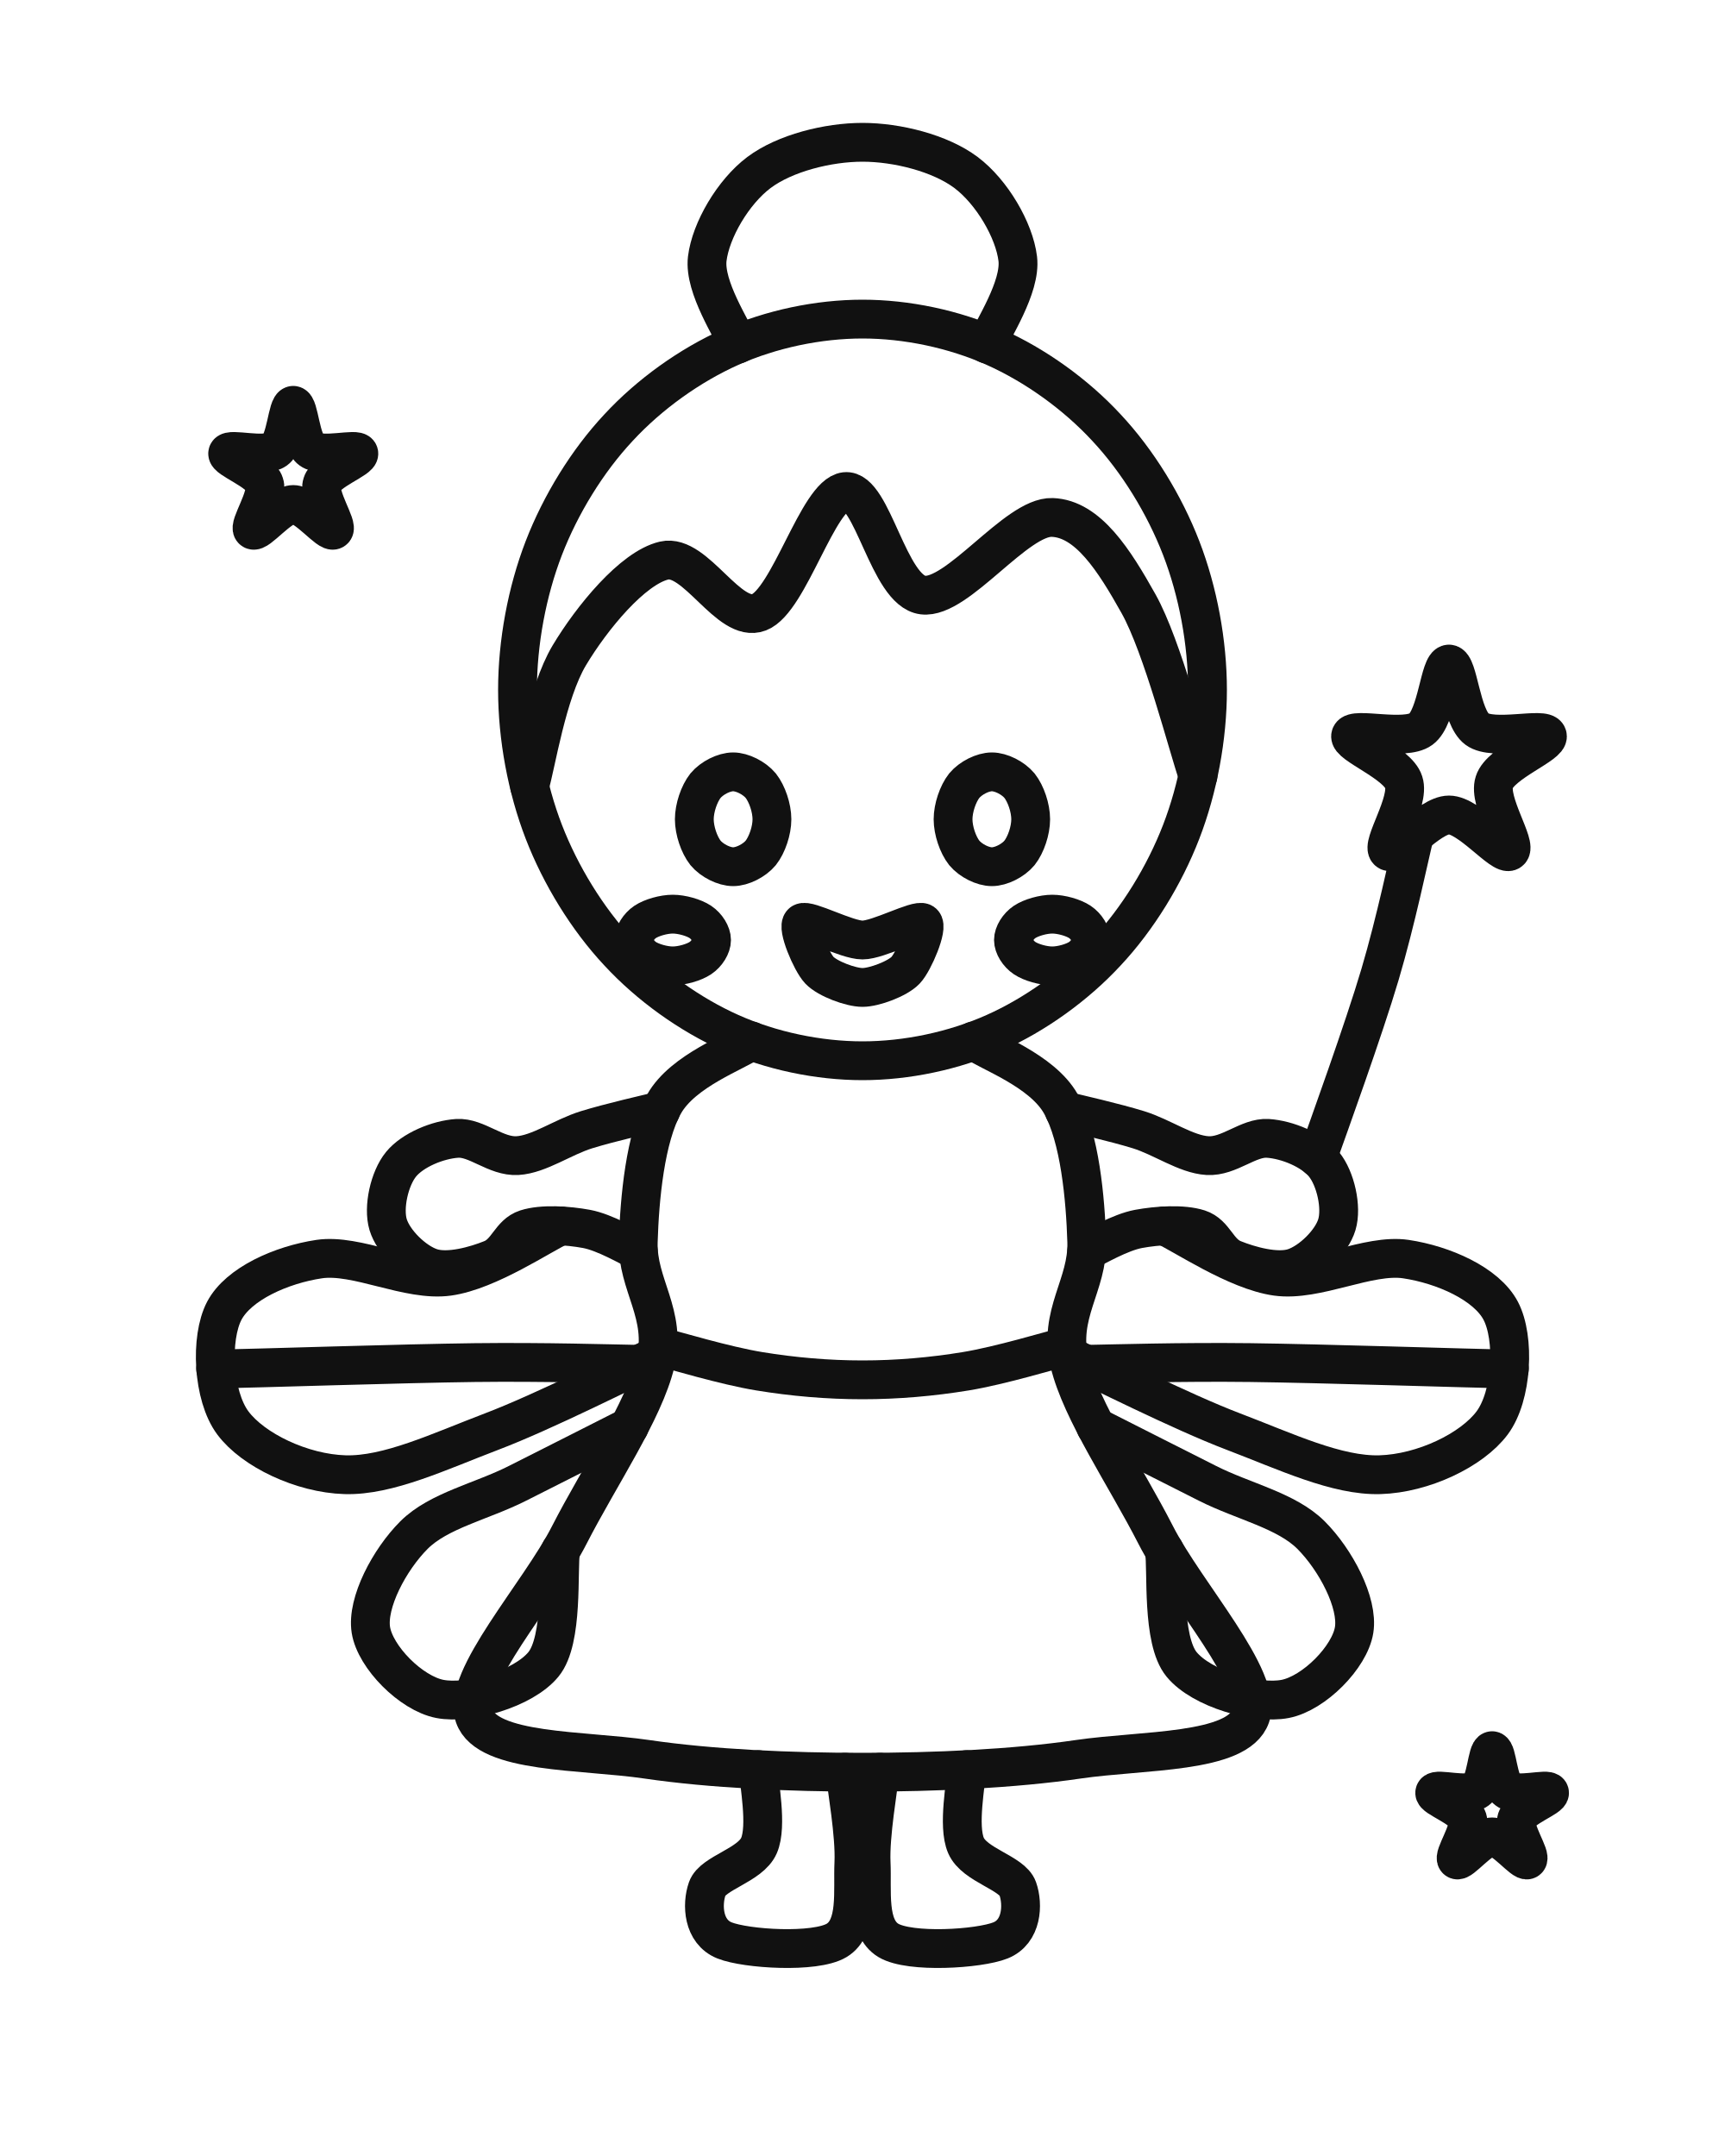
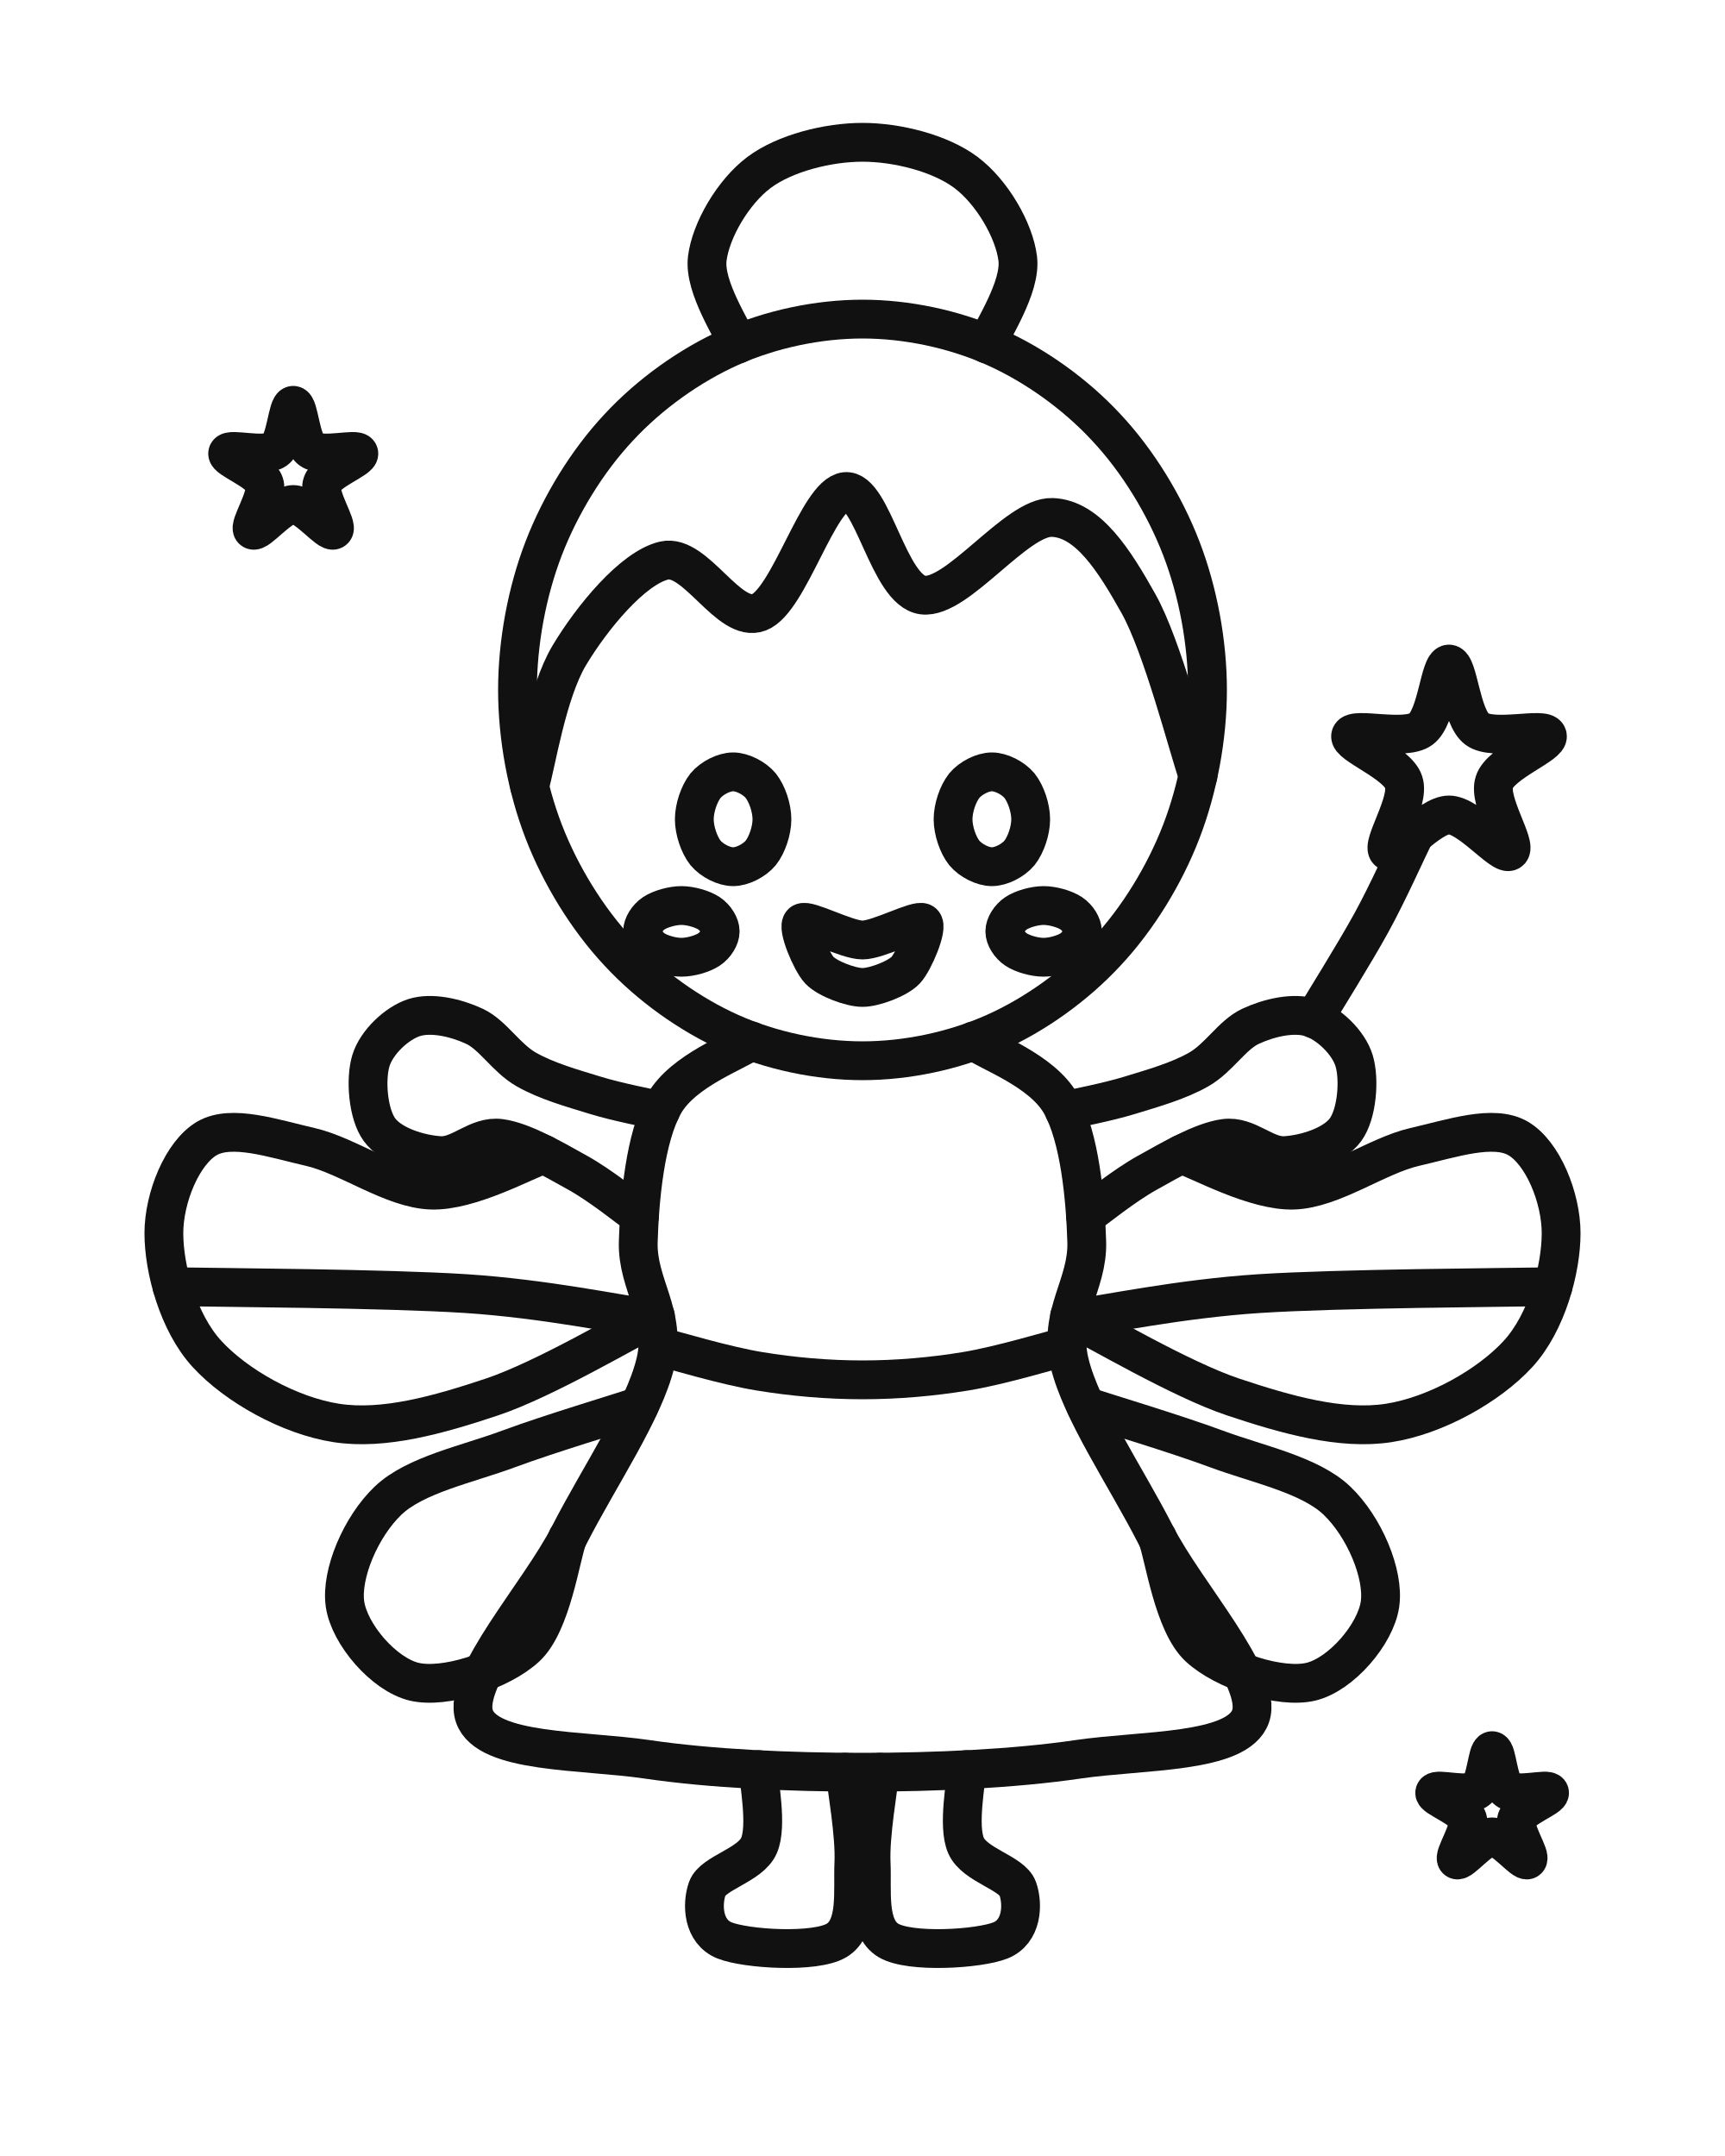
<svg xmlns="http://www.w3.org/2000/svg" viewBox="0 0 400 500" width="400" height="500">
  <rect width="100%" height="100%" fill="#fff" />
  <g fill="none" stroke="#111" stroke-width="9" stroke-linecap="round" stroke-linejoin="round">
    <path d="M 200 74 C 210.2 74, 221.2 76.3, 230.6 80.5 C 240 84.7, 249.4 91.4, 256.6 99.2 C 263.8 106.9, 270 117, 273.9 127.1 C 277.8 137.2, 280 149, 280 160 C 280 171, 277.8 182.8, 273.9 192.9 C 270 203, 263.8 213.1, 256.6 220.8 C 249.4 228.6, 240 235.3, 230.6 239.5 C 221.2 243.7, 210.2 246, 200 246 C 189.8 246, 178.8 243.7, 169.4 239.5 C 160 235.3, 150.6 228.6, 143.4 220.8 C 136.2 213.1, 130 203, 126.1 192.9 C 122.2 182.8, 120 171, 120 160 C 120 149, 122.2 137.2, 126.1 127.1 C 130 117, 136.2 106.9, 143.4 99.2 C 150.6 91.4, 160 84.7, 169.4 80.5 C 178.8 76.3, 189.8 74, 200 74" />
    <path d="M 122.8 182.3 C 124.3 177.3, 126.8 160.7, 132 152 C 137.2 143.3, 146.7 131.7, 154 130 C 161.3 128.3, 169 144.7, 176 142 C 183 139.3, 189.7 114.7, 196 114 C 202.3 113.3, 206 137, 214 138 C 222 139, 235.7 119.7, 244 120 C 252.3 120.3, 258.4 130, 264 140 C 269.6 150, 275.5 173.3, 277.8 179.9" />
    <path d="M 171.1 79.8 C 169.9 76.5, 163.2 66.6, 164 60 C 164.8 53.4, 170 44.5, 176 40 C 182 35.5, 192 33, 200 33 C 208 33, 218 35.5, 224 40 C 230 44.5, 235.2 53.4, 236 60 C 236.8 66.6, 230.1 76.5, 228.9 79.8" />
    <path d="M 170 179 C 172.1 179, 174.9 180.4, 176.4 182.2 C 177.9 184.1, 179 187.4, 179 190 C 179 192.6, 177.9 195.9, 176.4 197.8 C 174.9 199.6, 172.1 201, 170 201 C 167.9 201, 165.1 199.6, 163.6 197.8 C 162.1 195.9, 161 192.6, 161 190 C 161 187.4, 162.1 184.1, 163.6 182.2 C 165.1 180.4, 167.9 179, 170 179" />
    <path d="M 230 179 C 232.1 179, 234.9 180.4, 236.4 182.2 C 237.9 184.1, 239 187.4, 239 190 C 239 192.6, 237.9 195.9, 236.4 197.8 C 234.9 199.6, 232.1 201, 230 201 C 227.9 201, 225.1 199.6, 223.6 197.8 C 222.1 195.9, 221 192.6, 221 190 C 221 187.4, 222.1 184.1, 223.6 182.2 C 225.1 180.4, 227.9 179, 230 179" />
    <path d="M 186 214 C 187.3 213.1, 196.3 218, 200 218 C 203.7 218, 212.7 213.1, 214 214 C 215.3 214.9, 211.9 223, 210 225 C 208.1 227, 202.7 229, 200 229 C 197.3 229, 191.9 227, 190 225 C 188.1 223, 184.7 214.9, 186 214" />
-     <path d="M 156 212 C 158.1 212, 160.9 212.8, 162.4 213.8 C 163.9 214.8, 165 216.6, 165 218 C 165 219.4, 163.9 221.2, 162.4 222.2 C 160.9 223.2, 158.1 224, 156 224 C 153.9 224, 151.1 223.2, 149.6 222.2 C 148.1 221.2, 147 219.4, 147 218 C 147 216.6, 148.1 214.8, 149.6 213.8 C 151.1 212.8, 153.9 212, 156 212" />
-     <path d="M 244 212 C 246.1 212, 248.9 212.8, 250.4 213.8 C 251.9 214.8, 253 216.6, 253 218 C 253 219.4, 251.9 221.2, 250.4 222.2 C 248.9 223.2, 246.1 224, 244 224 C 241.9 224, 239.1 223.2, 237.6 222.2 C 236.1 221.2, 235 219.4, 235 218 C 235 216.6, 236.1 214.8, 237.6 213.8 C 239.1 212.8, 241.9 212, 244 212" />
+     <path d="M 158 210 C 160.1 210, 162.9 210.8, 164.4 211.8 C 165.9 212.8, 167 214.6, 167 216 C 167 217.4, 165.9 219.2, 164.4 220.2 C 162.9 221.2, 160.1 222, 158 222 C 155.9 222, 153.1 221.2, 151.6 220.2 C 150.1 219.2, 149 217.4, 149 216 C 149 214.6, 150.1 212.8, 151.6 211.8 C 153.1 210.8, 155.9 210, 158 210" />
+     <path d="M 242 210 C 244.1 210, 246.9 210.8, 248.4 211.8 C 249.9 212.8, 251 214.6, 251 216 C 251 217.4, 249.9 219.2, 248.4 220.2 C 246.9 221.2, 244.1 222, 242 222 C 239.9 222, 237.1 221.2, 235.6 220.2 C 234.1 219.2, 233 217.4, 233 216 C 233 214.6, 234.1 212.8, 235.6 211.8 C 237.1 210.8, 239.9 210, 242 210" />
    <path d="M 174.2 241.4 C 170.8 243.9, 158.4 248.2, 154 256 C 149.6 263.8, 148.3 278, 148 288 C 147.7 298, 154.7 304.7, 152 316 C 149.3 327.3, 139 342.3, 132 356 C 125 369.7, 107 389.3, 110 398 C 113 406.7, 135 405.8, 150 408 C 165 410.2, 183.3 411, 200 411 C 216.7 411, 235 410.2, 250 408 C 265 405.8, 287 406.7, 290 398 C 293 389.3, 275 369.7, 268 356 C 261 342.3, 250.7 327.3, 248 316 C 245.3 304.7, 252.3 298, 252 288 C 251.7 278, 250.4 263.8, 246 256 C 241.6 248.2, 229.2 243.9, 225.8 241.4" />
    <path d="M 152.6 312.2 C 156.5 313.2, 168.1 316.7, 176 318 C 183.9 319.3, 192 320, 200 320 C 208 320, 216.1 319.3, 224 318 C 231.9 316.7, 243.5 313.2, 247.4 312.2" />
-     <path d="M 153.2 257.6 C 150.3 258.3, 141.5 260.3, 136 262 C 130.5 263.7, 125 267.7, 120 268 C 115 268.3, 110.5 263.7, 106 264 C 101.5 264.3, 95.7 266.7, 93 270 C 90.3 273.3, 88.8 280, 90 284 C 91.2 288, 96 292.7, 100 294 C 104 295.3, 110.3 293.5, 114 292 C 117.7 290.5, 118.3 286.2, 122 285 C 125.7 283.8, 131.7 284.2, 136 285 C 140.3 285.8, 146 289.2, 148 290.1" />
-     <path d="M 246.8 257.6 C 249.7 258.3, 258.5 260.3, 264 262 C 269.5 263.7, 275 267.7, 280 268 C 285 268.3, 289.5 263.7, 294 264 C 298.5 264.3, 304.3 266.7, 307 270 C 309.7 273.3, 311.2 280, 310 284 C 308.8 288, 304 292.7, 300 294 C 296 295.3, 289.7 293.5, 286 292 C 282.3 290.5, 281.7 286.2, 278 285 C 274.3 283.8, 268.3 284.2, 264 285 C 259.7 285.8, 254 289.2, 252 290.1" />
+     <path d="M 153.2 257.6 C 150.6 257, 143.2 255.6, 138 254 C 132.8 252.4, 126.7 250.7, 122 248 C 117.3 245.3, 114.3 240, 110 238 C 105.7 236, 100 234.7, 96 236 C 92 237.3, 87.3 241.7, 86 246 C 84.7 250.3, 85.3 258.3, 88 262 C 90.7 265.7, 97.3 267.7, 102 268 C 106.7 268.3, 110.7 263.3, 116 264 C 121.3 264.7, 128.6 269, 134 272 C 139.4 275, 145.9 280.3, 148.3 282" />
+     <path d="M 246.8 257.6 C 249.4 257, 256.8 255.6, 262 254 C 267.2 252.4, 273.3 250.7, 278 248 C 282.7 245.3, 285.7 240, 290 238 C 294.3 236, 300 234.7, 304 236 C 308 237.3, 312.7 241.7, 314 246 C 315.3 250.3, 314.7 258.3, 312 262 C 309.3 265.7, 302.7 267.7, 298 268 C 293.3 268.3, 289.3 263.3, 284 264 C 278.7 264.7, 271.4 269, 266 272 C 260.6 275, 254.1 280.3, 251.7 282" />
    <path d="M 336 154 C 338.2 154, 338.7 166.3, 342.5 169.1 C 346.3 171.9, 358.2 168.5, 358.8 170.6 C 359.5 172.6, 347.9 176.9, 346.5 181.4 C 345 185.9, 351.9 196.1, 350.1 197.4 C 348.4 198.7, 340.7 189, 336 189 C 331.3 189, 323.6 198.7, 321.9 197.4 C 320.1 196.1, 327 185.9, 325.5 181.4 C 324.1 176.9, 312.5 172.6, 313.2 170.6 C 313.8 168.5, 325.7 171.9, 329.5 169.1 C 333.3 166.3, 333.8 154, 336 154" />
-     <path d="M 305.5 268.5 C 308 261.5, 316.3 238.5, 320 226 C 323.7 213.5, 326.7 199, 328 193.6" />
-     <path d="M 130 284.3 C 125.7 286.2, 113.3 294.7, 104 296 C 94.7 297.3, 82.7 290.7, 74 292 C 65.3 293.3, 55.3 297.7, 52 304 C 48.7 310.3, 49.3 323.7, 54 330 C 58.7 336.3, 70 341.7, 80 342 C 90 342.3, 101.9 336.6, 114 332 C 126.1 327.4, 145.9 317.4, 152.3 314.4" />
-     <path d="M 270 284.3 C 274.3 286.2, 286.7 294.7, 296 296 C 305.3 297.3, 317.3 290.7, 326 292 C 334.7 293.3, 344.7 297.7, 348 304 C 351.3 310.3, 350.7 323.7, 346 330 C 341.3 336.3, 330 341.7, 320 342 C 310 342.3, 298.1 336.6, 286 332 C 273.9 327.4, 254.1 317.4, 247.7 314.4" />
-     <path d="M 145.9 330.9 C 141.6 333.1, 128.3 339.8, 120 344 C 111.7 348.2, 101.7 350.3, 96 356 C 90.3 361.7, 85 371.7, 86 378 C 87 384.3, 95.3 392.7, 102 394 C 108.7 395.3, 121.3 391.7, 126 386 C 130.7 380.3, 129.3 364, 130 359.6" />
-     <path d="M 254.1 330.9 C 258.4 333.1, 271.7 339.8, 280 344 C 288.3 348.2, 298.3 350.3, 304 356 C 309.7 361.7, 315 371.7, 314 378 C 313 384.3, 304.7 392.7, 298 394 C 291.3 395.3, 278.7 391.7, 274 386 C 269.3 380.3, 270.7 364, 270 359.6" />
-     <path d="M 148.1 316.4 C 141.8 316.3, 126.3 315.8, 110 316 C 93.7 316.2, 60 317.3, 50 317.5" />
-     <path d="M 251.9 316.4 C 258.2 316.3, 273.7 315.8, 290 316 C 306.3 316.2, 340 317.3, 350 317.5" />
+     <path d="M 304.7 236.3 C 306.9 232.6, 314.1 221.1, 318 214 C 321.9 206.9, 326.3 197, 328 193.6" />
+     <path d="M 126.1 267.7 C 121.8 269.1, 109 276.3, 100 276 C 91 275.7, 80.7 268, 72 266 C 63.3 264, 53.7 260.7, 48 264 C 42.3 267.3, 38 277.7, 38 286 C 38 294.3, 41.3 306.7, 48 314 C 54.7 321.3, 67 328.3, 78 330 C 89 331.7, 101.7 328.1, 114 324 C 126.3 319.9, 145.6 308.4, 152 305.3" />
+     <path d="M 273.9 267.7 C 278.2 269.1, 291 276.3, 300 276 C 309 275.7, 319.3 268, 328 266 C 336.7 264, 346.3 260.7, 352 264 C 357.7 267.3, 362 277.7, 362 286 C 362 294.3, 358.7 306.7, 352 314 C 345.3 321.3, 333 328.3, 322 330 C 311 331.7, 298.3 328.1, 286 324 C 273.7 319.9, 254.4 308.4, 248 305.3" />
+     <path d="M 148.2 326.1 C 143.2 327.8, 127.7 332.4, 118 336 C 108.3 339.6, 96.3 342, 90 348 C 83.7 354, 79 365, 80 372 C 81 379, 89 388.3, 96 390 C 103 391.7, 116.1 387.5, 122 382 C 127.9 376.5, 130 361, 131.6 356.7" />
+     <path d="M 251.8 326.1 C 256.8 327.8, 272.3 332.4, 282 336 C 291.7 339.6, 303.7 342, 310 348 C 316.3 354, 321 365, 320 372 C 319 379, 311 388.3, 304 390 C 297 391.7, 283.9 387.5, 278 382 C 272.1 376.5, 270 361, 268.4 356.7" />
+     <path d="M 150.9 305.8 C 143.8 304.9, 126.5 301.2, 108 300 C 89.5 298.8, 51.2 298.6, 39.9 298.4" />
+     <path d="M 249.1 305.8 C 256.2 304.9, 273.5 301.2, 292 300 C 310.5 298.8, 348.8 298.6, 360.1 298.4" />
    <path d="M 175.9 410.4 C 175.9 413.3, 178 423.4, 176 428 C 174 432.6, 165.3 434.3, 164 438 C 162.7 441.7, 163 448, 168 450 C 173 452, 189 453, 194 450 C 199 447, 197.7 438.5, 198 432 C 198.3 425.5, 196.3 414.5, 196 411" />
    <path d="M 224.1 410.4 C 224.1 413.3, 222 423.4, 224 428 C 226 432.6, 234.7 434.3, 236 438 C 237.3 441.7, 237 448, 232 450 C 227 452, 211 453, 206 450 C 201 447, 202.3 438.5, 202 432 C 201.7 425.5, 203.7 414.5, 204 411" />
    <path d="M 68 94 C 69.4 94, 69.6 102.5, 72.1 104.3 C 74.7 106.2, 82.8 103.8, 83.2 105.1 C 83.6 106.4, 75.6 109.2, 74.7 112.2 C 73.7 115.1, 78.5 122.1, 77.4 122.9 C 76.3 123.8, 71.1 117, 68 117 C 64.9 117, 59.7 123.8, 58.6 122.9 C 57.5 122.1, 62.3 115.1, 61.3 112.2 C 60.4 109.2, 52.4 106.4, 52.8 105.1 C 53.2 103.8, 61.3 106.2, 63.9 104.3 C 66.4 102.5, 66.6 94, 68 94" />
    <path d="M 346 406 C 347.2 406, 347.3 413.5, 349.5 415.1 C 351.7 416.8, 359 414.6, 359.3 415.7 C 359.7 416.8, 352.6 419.2, 351.7 421.9 C 350.9 424.5, 355.2 430.6, 354.2 431.3 C 353.3 432, 348.7 426, 346 426 C 343.3 426, 338.7 432, 337.8 431.3 C 336.8 430.6, 341.1 424.5, 340.3 421.9 C 339.4 419.2, 332.3 416.8, 332.7 415.7 C 333 414.6, 340.3 416.8, 342.5 415.1 C 344.7 413.5, 344.8 406, 346 406" />
  </g>
</svg>
